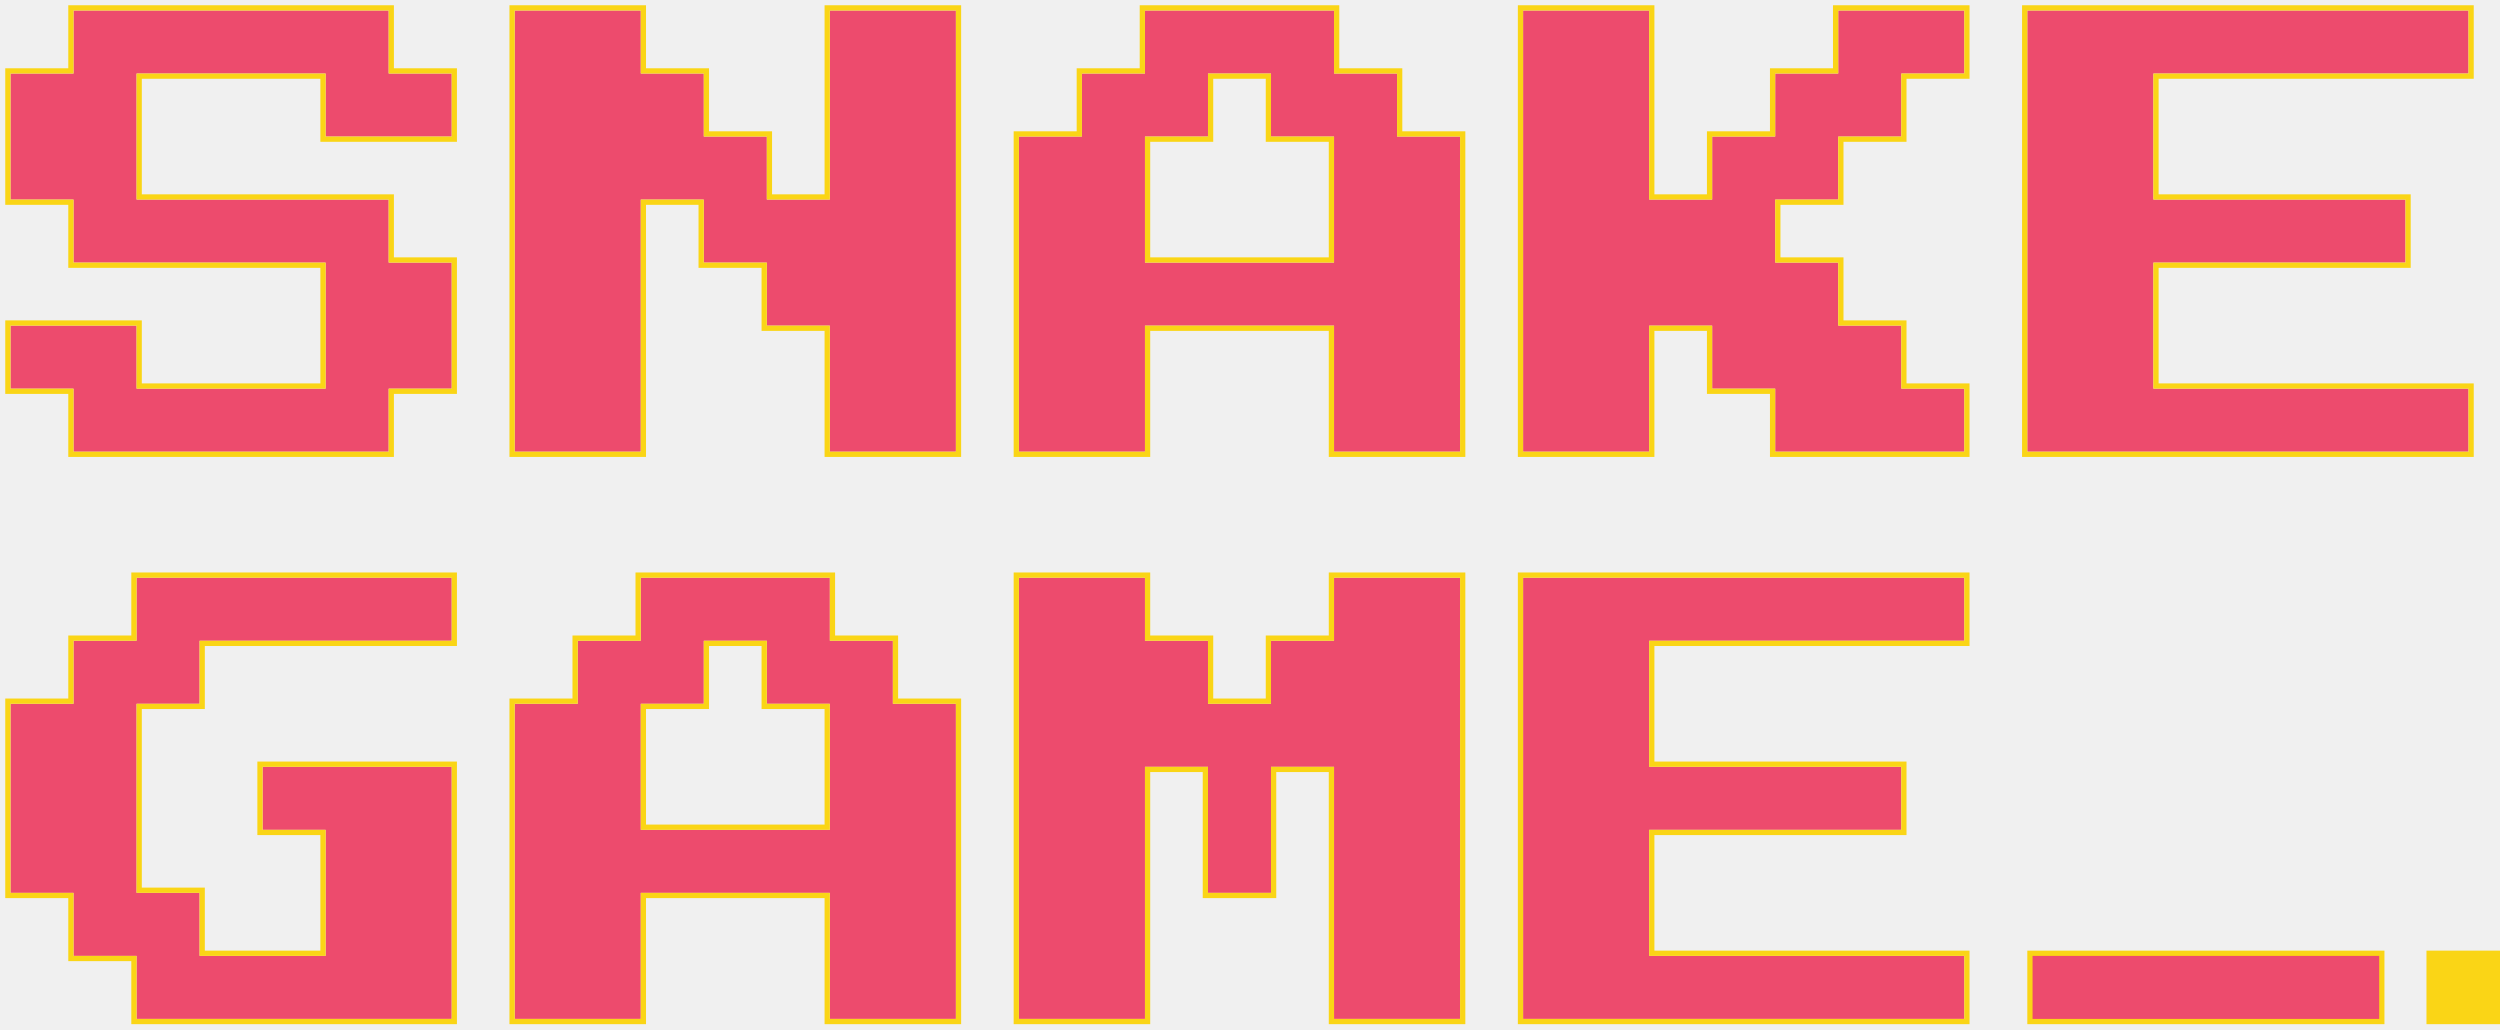
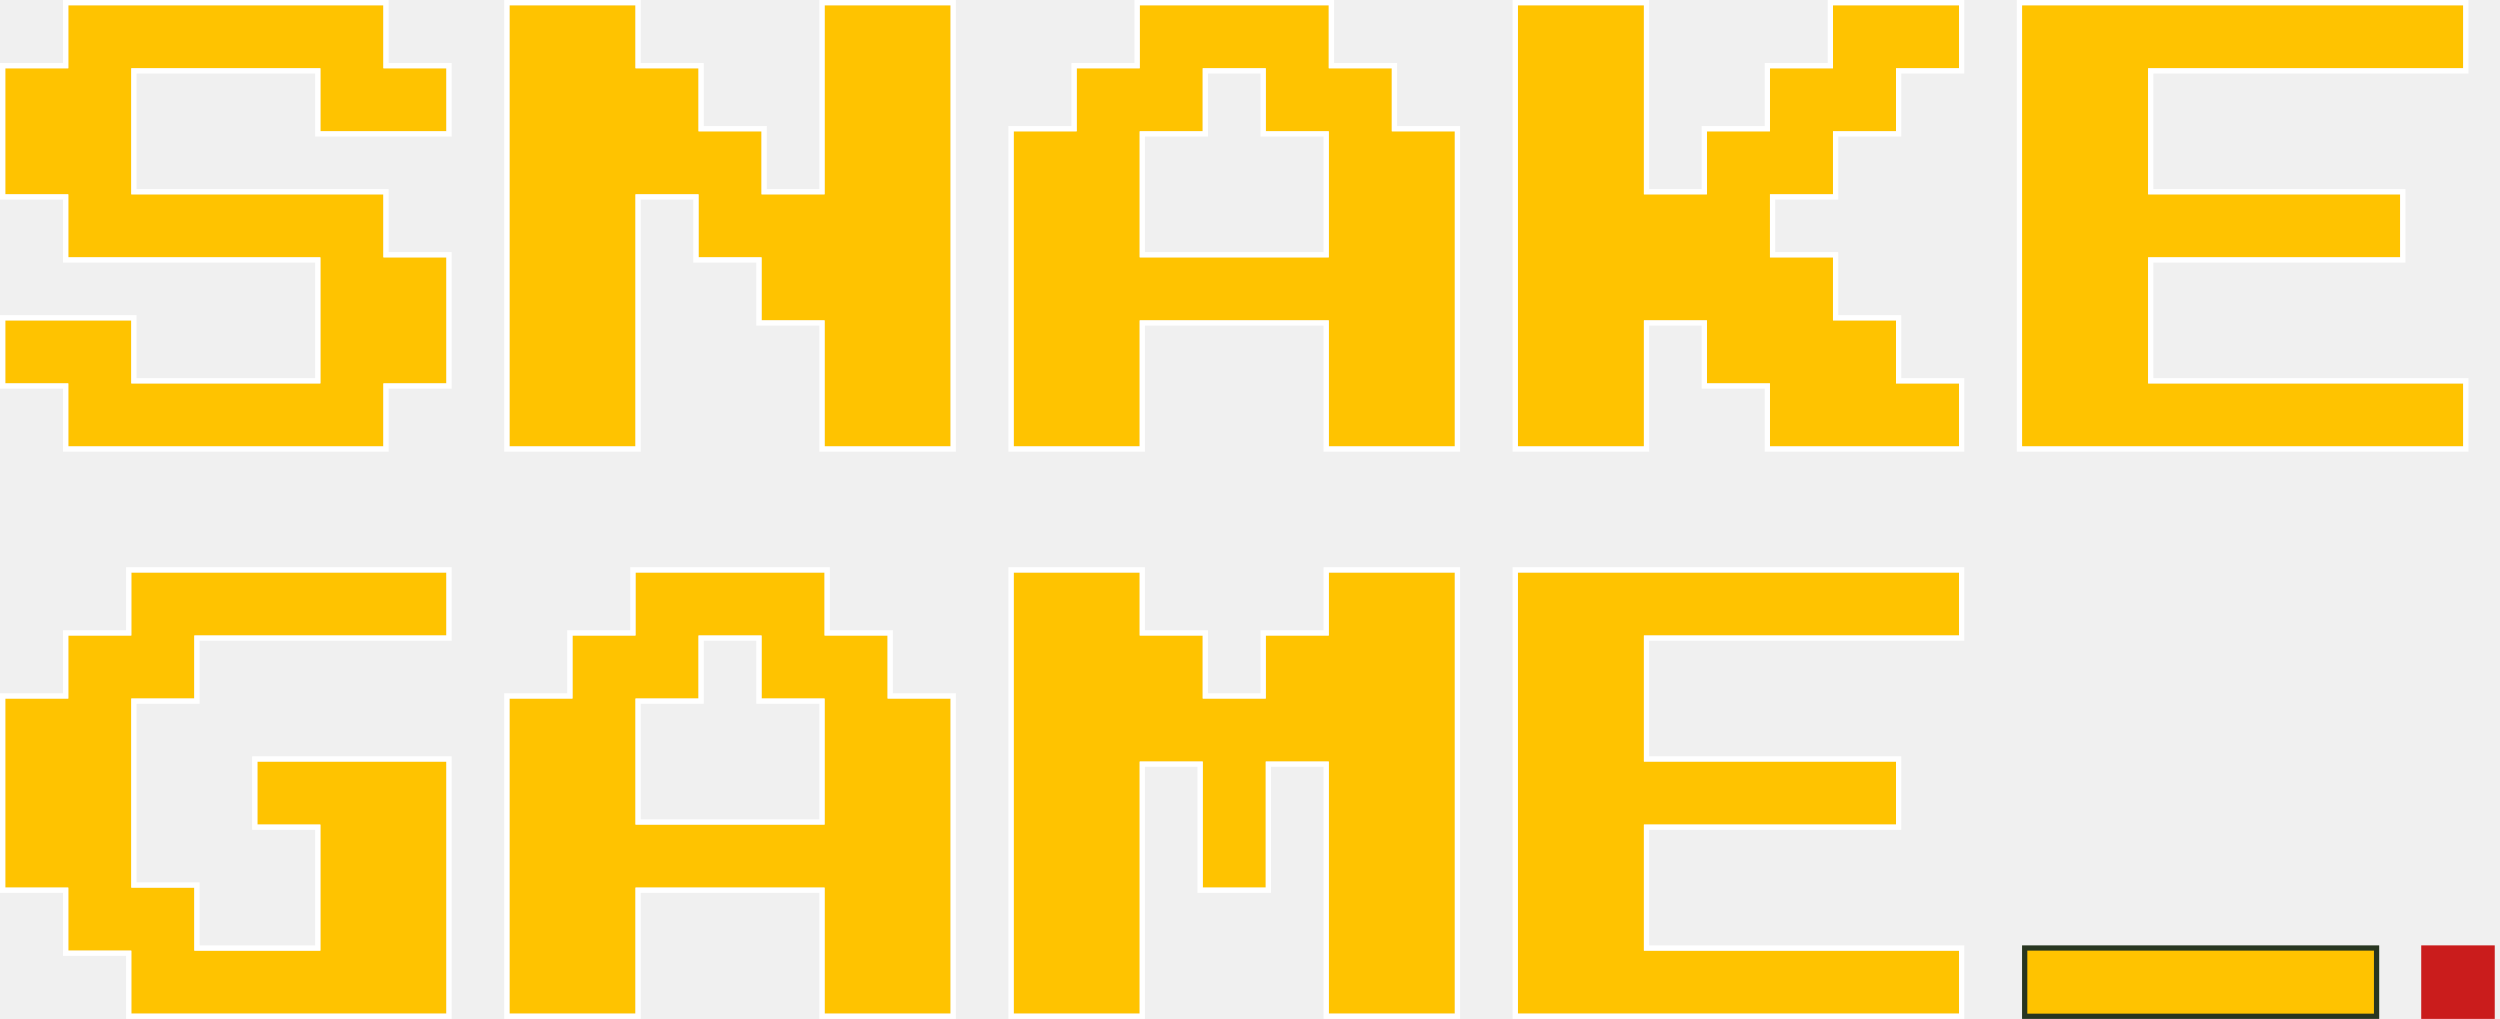
- <svg xmlns="http://www.w3.org/2000/svg" width="238" height="98" viewBox="0 0 238 98" fill="none">
-   <path d="M7 43V37H1V31H13V37H31V25H7V19H1V7H7V1H37V7H43V13H31V7H13V19H37V25H43V37H37V43H7Z" fill="#ED4B6D" />
-   <path d="M49 43V1H61V7H67V13H73V19H79V1H91V43H79V31H73V25H67V19H61V43H49Z" fill="#ED4B6D" />
-   <path d="M97 43V13H103V7H109V1H127V7H133V13H139V43H127V31H109V43H97ZM109 25H127V13H121V7H115V13H109V25Z" fill="#ED4B6D" />
-   <path d="M145 43V1H157V19H163V13H169V7H175V1H187V7H181V13H175V19H169V25H175V31H181V37H187V43H169V37H163V31H157V43H145Z" fill="#ED4B6D" />
-   <path d="M193 43V1H235V7H205V19H229V25H205V37H235V43H193Z" fill="#ED4B6D" />
-   <path d="M13 97V91H7V85H1V67H7V61H13V55H43V61H19V67H13V85H19V91H31V79H25V73H43V97H13Z" fill="#ED4B6D" />
-   <path d="M49 97V67H55V61H61V55H79V61H85V67H91V97H79V85H61V97H49ZM61 79H79V67H73V61H67V67H61V79Z" fill="#ED4B6D" />
-   <path d="M97 97V55H109V61H115V67H121V61H127V55H139V97H127V73H121V85H115V73H109V97H97Z" fill="#ED4B6D" />
-   <path d="M145 97V55H187V61H157V73H181V79H157V91H187V97H145Z" fill="#ED4B6D" />
-   <path fill-rule="evenodd" clip-rule="evenodd" d="M6.5 43.5V37.5H0.5V30.5H13.5V36.5H30.5V25.5H6.5V19.5H0.5V6.5H6.5V0.5H37.5V6.5H43.5V13.5H30.5V7.5H13.5V18.5H37.5V24.5H43.5V37.5H37.5V43.5H6.5ZM37 37H43V25H37V19H13V7H31V13H43V7H37V1H7V7H1V19H7V25H31V37H13V31H1V37H7V43H37V37ZM48.5 43.5V0.5H61.5V6.5H67.5V12.5H73.5V18.5H78.5V0.5H91.5V43.5H78.5V31.5H72.5V25.5H66.5V19.5H61.5V43.5H48.5ZM61 19H67V25H73V31H79V43H91V1H79V19H73V13H67V7H61V1H49V43H61V19ZM96.5 43.5V12.5H102.5V6.5H108.5V0.5H127.5V6.5H133.5V12.5H139.5V43.5H126.5V31.5H109.5V43.5H96.5ZM109 31H127V43H139V13H133V7H127V1H109V7H103V13H97V43H109V31ZM120.5 13.5V7.5H115.5V13.5H109.5V24.5H126.5V13.5H120.5ZM127 13V25H109V13H115V7H121V13H127ZM144.5 43.5V0.5H157.5V18.5H162.5V12.5H168.5V6.5H174.5V0.5H187.5V7.5H181.5V13.5H175.5V19.5H169.5V24.5H175.5V30.5H181.5V36.5H187.5V43.5H168.5V37.5H162.5V31.5H157.5V43.5H144.5ZM157 31H163V37H169V43H187V37H181V31H175V25H169V19H175V13H181V7H187V1H175V7H169V13H163V19H157V1H145V43H157V31ZM192.5 43.5V0.5H235.5V7.5H205.5V18.5H229.5V25.5H205.5V36.5H235.5V43.5H192.5ZM205 37V25H229V19H205V7H235V1H193V43H235V37H205ZM12.5 97.5V91.5H6.5V85.5H0.5V66.5H6.5V60.5H12.5V54.5H43.5V61.5H19.5V67.5H13.5V84.5H19.5V90.5H30.5V79.5H24.5V72.5H43.5V97.5H12.5ZM31 79V91H19V85H13V67H19V61H43V55H13V61H7V67H1V85H7V91H13V97H43V73H25V79H31ZM48.5 97.5V66.5H54.5V60.5H60.5V54.5H79.5V60.5H85.5V66.5H91.5V97.5H78.5V85.5H61.5V97.5H48.5ZM61 85H79V97H91V67H85V61H79V55H61V61H55V67H49V97H61V85ZM72.5 67.5V61.5H67.5V67.5H61.5V78.5H78.5V67.5H72.5ZM79 67V79H61V67H67V61H73V67H79ZM96.5 97.5V54.5H109.5V60.5H115.5V66.5H120.5V60.5H126.5V54.5H139.5V97.5H126.5V73.5H121.5V85.5H114.5V73.5H109.5V97.5H96.5ZM109 73H115V85H121V73H127V97H139V55H127V61H121V67H115V61H109V55H97V97H109V73ZM144.5 97.5V54.5H187.5V61.5H157.5V72.5H181.5V79.5H157.5V90.5H187.5V97.5H144.5ZM157 91V79H181V73H157V61H187V55H145V97H187V91H157Z" fill="#FAD516" />
-   <rect x="193.25" y="90.75" width="33.5" height="6.5" fill="#ED4B6D" stroke="#FAD516" stroke-width="0.5" />
-   <rect x="231" y="90.5" width="7" height="7" fill="#FAD516" />
+ <svg xmlns="http://www.w3.org/2000/svg" width="238" height="97" viewBox="0 0 238 97" fill="none">
+   <path d="M6.5 42.5V36.5H0.5V30.5H12.5V36.5H30.5V24.5H6.5V18.5H0.5V6.5H6.5V0.5H36.5V6.5H42.5V12.5H30.5V6.5H12.5V18.5H36.5V24.5H42.5V36.5H36.5V42.5H6.5Z" fill="#FFC300" />
+   <path d="M48.5 42.5V0.5H60.5V6.5H66.5V12.5H72.5V18.5H78.5V0.5H90.5V42.5H78.5V30.5H72.5V24.5H66.5V18.5H60.5V42.5H48.5Z" fill="#FFC300" />
+   <path d="M96.5 42.5V12.5H102.5V6.5H108.5V0.5H126.5V6.5H132.5V12.5H138.5V42.5H126.5V30.5H108.5V42.5H96.5ZM108.5 24.5H126.5V12.5H120.5V6.5H114.5V12.5H108.5V24.5Z" fill="#FFC300" />
+   <path d="M144.5 42.5V0.5H156.5V18.5H162.5V12.5H168.5V6.5H174.5V0.5H186.5V6.5H180.5V12.5H174.5V18.5H168.5V24.5H174.5V30.5H180.5V36.5H186.5V42.5H168.5V36.5H162.5V30.5H156.5V42.5H144.5Z" fill="#FFC300" />
+   <path d="M192.5 42.5V0.5H234.5V6.5H204.5V18.5H228.5V24.5H204.5V36.5H234.5V42.5H192.5Z" fill="#FFC300" />
+   <path d="M12.5 96.5V90.5H6.5V84.5H0.5V66.5H6.5V60.5H12.5V54.5H42.5V60.5H18.5V66.5H12.5V84.5H18.5V90.5H30.5V78.5H24.5V72.5H42.5V96.5H12.5Z" fill="#FFC300" />
+   <path d="M48.5 96.5V66.5H54.5V60.5H60.5V54.5H78.5V60.5H84.5V66.5H90.5V96.5H78.5V84.5H60.5V96.5H48.5ZM60.5 78.5H78.5V66.5H72.5V60.5H66.5V66.5H60.5V78.5Z" fill="#FFC300" />
+   <path d="M96.5 96.5V54.5H108.5V60.5H114.5V66.5H120.5V60.5H126.5V54.5H138.5V96.5H126.5V72.5H120.5V84.5H114.5V72.5H108.5V96.5H96.5Z" fill="#FFC300" />
+   <path d="M144.5 96.5V54.5H186.5V60.5H156.5V72.5H180.5V78.5H156.5V90.5H186.5V96.5H144.5Z" fill="#FFC300" />
+   <path fill-rule="evenodd" clip-rule="evenodd" d="M6 43V37H0V30H13V36H30V25H6V19H0V6H6V0H37V6H43V13H30V7H13V18H37V24H43V37H37V43H6ZM36.5 36.5H42.5V24.5H36.5V18.5H12.5V6.5H30.5V12.5H42.5V6.5H36.5V0.5H6.5V6.5H0.5V18.5H6.5V24.5H30.5V36.5H12.5V30.5H0.5V36.5H6.5V42.5H36.5V36.5ZM48 43V0H61V6H67V12H73V18H78V0H91V43H78V31H72V25H66V19H61V43H48ZM60.5 18.5H66.5V24.5H72.5V30.5H78.5V42.5H90.5V0.5H78.5V18.5H72.5V12.5H66.5V6.5H60.5V0.5H48.5V42.5H60.5V18.5ZM96 43V12H102V6H108V0H127V6H133V12H139V43H126V31H109V43H96ZM108.5 30.5H126.5V42.5H138.5V12.5H132.5V6.5H126.5V0.5H108.5V6.5H102.5V12.5H96.5V42.5H108.5V30.5ZM120 13V7H115V13H109V24H126V13H120ZM126.5 12.5V24.5H108.5V12.5H114.5V6.5H120.5V12.5H126.5ZM144 43V0H157V18H162V12H168V6H174V0H187V7H181V13H175V19H169V24H175V30H181V36H187V43H168V37H162V31H157V43H144ZM156.5 30.5H162.5V36.5H168.5V42.5H186.5V36.5H180.5V30.5H174.5V24.5H168.5V18.5H174.5V12.5H180.5V6.5H186.5V0.5H174.5V6.5H168.5V12.5H162.5V18.5H156.5V0.5H144.5V42.5H156.5V30.5ZM192 43V0H235V7H205V18H229V25H205V36H235V43H192ZM204.5 36.5V24.5H228.5V18.5H204.5V6.5H234.5V0.5H192.5V42.5H234.5V36.5H204.5ZM12 97V91H6V85H0V66H6V60H12V54H43V61H19V67H13V84H19V90H30V79H24V72H43V97H12ZM30.5 78.5V90.5H18.5V84.5H12.5V66.5H18.5V60.5H42.5V54.5H12.5V60.5H6.5V66.5H0.5V84.5H6.5V90.5H12.5V96.5H42.5V72.5H24.5V78.5H30.5ZM48 97V66H54V60H60V54H79V60H85V66H91V97H78V85H61V97H48ZM60.5 84.5H78.5V96.5H90.5V66.5H84.5V60.5H78.5V54.5H60.5V60.5H54.5V66.5H48.5V96.5H60.5V84.5ZM72 67V61H67V67H61V78H78V67H72ZM78.5 66.5V78.5H60.5V66.5H66.5V60.5H72.5V66.5H78.5ZM96 97V54H109V60H115V66H120V60H126V54H139V97H126V73H121V85H114V73H109V97H96ZM108.5 72.5H114.5V84.5H120.5V72.5H126.5V96.5H138.5V54.5H126.5V60.5H120.5V66.5H114.5V60.5H108.5V54.5H96.5V96.5H108.5V72.5ZM144 97V54H187V61H157V72H181V79H157V90H187V97H144ZM156.5 90.5V78.5H180.5V72.5H156.5V60.5H186.5V54.5H144.5V96.5H186.5V90.5H156.5Z" fill="white" />
+   <rect x="192.75" y="90.25" width="33.5" height="6.5" fill="#FFC300" stroke="#283620" stroke-width="0.5" />
+   <rect x="230.5" y="90" width="7" height="7" fill="#CA1C1C" />
</svg>
